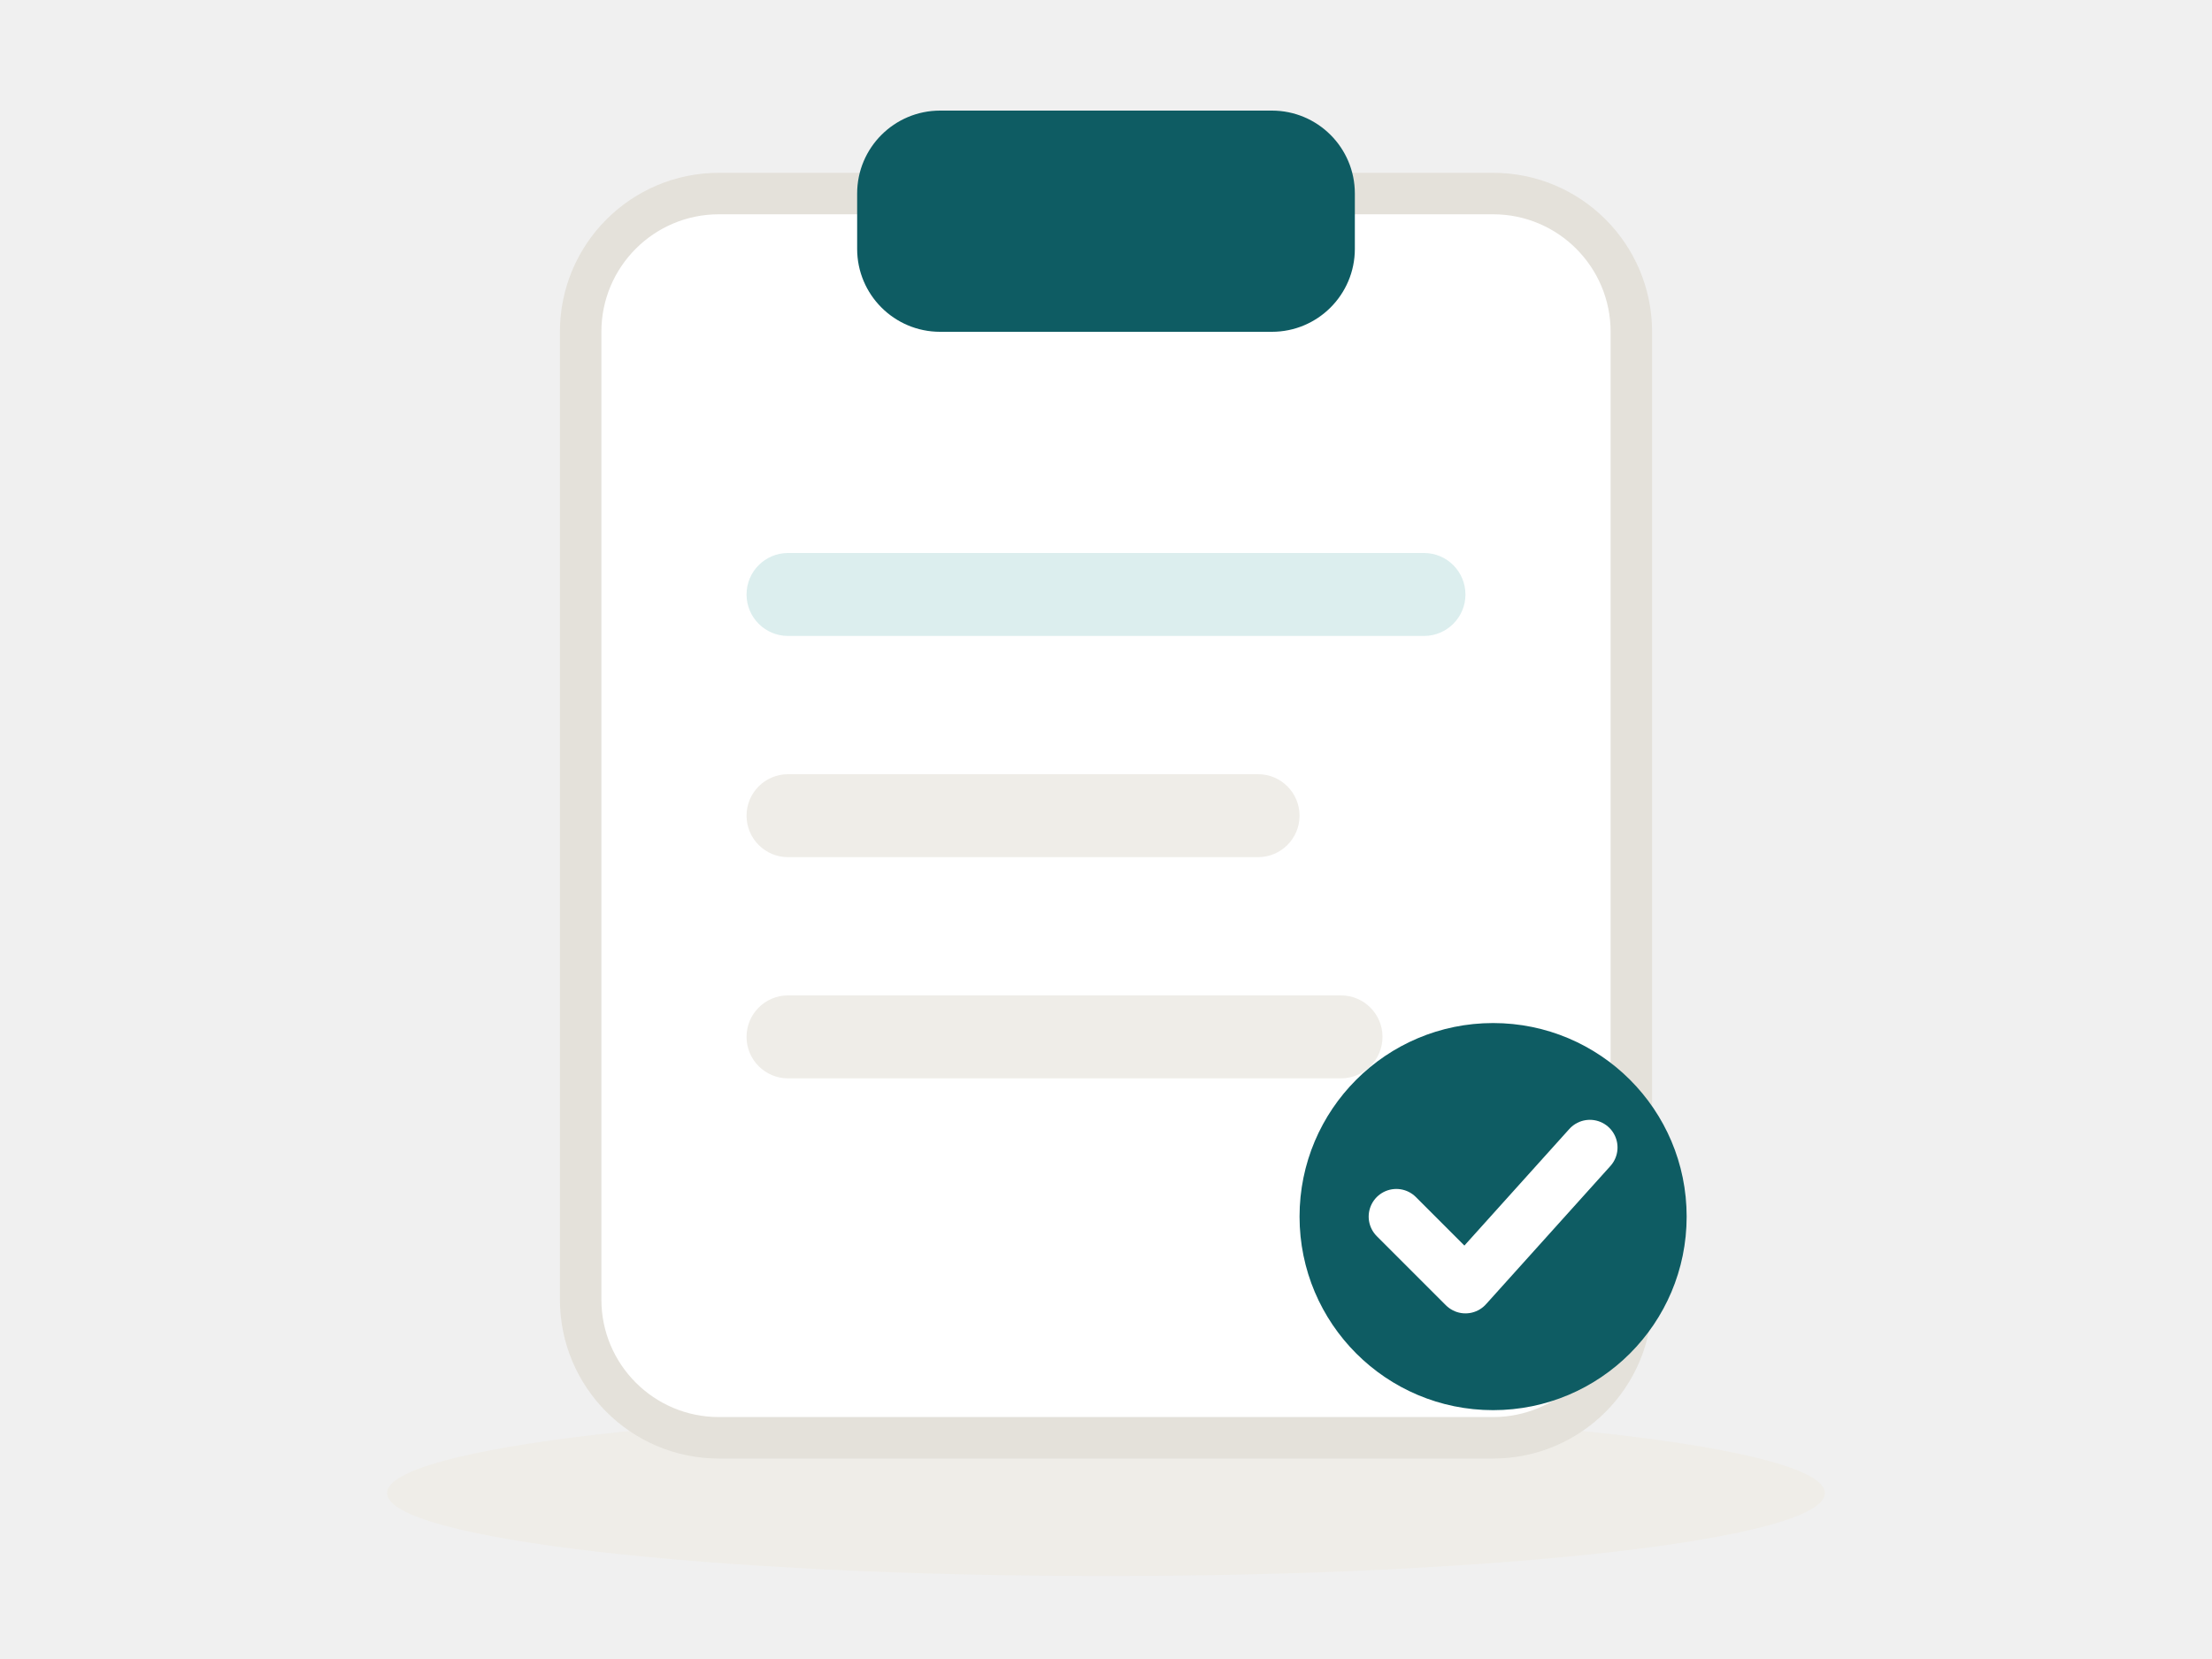
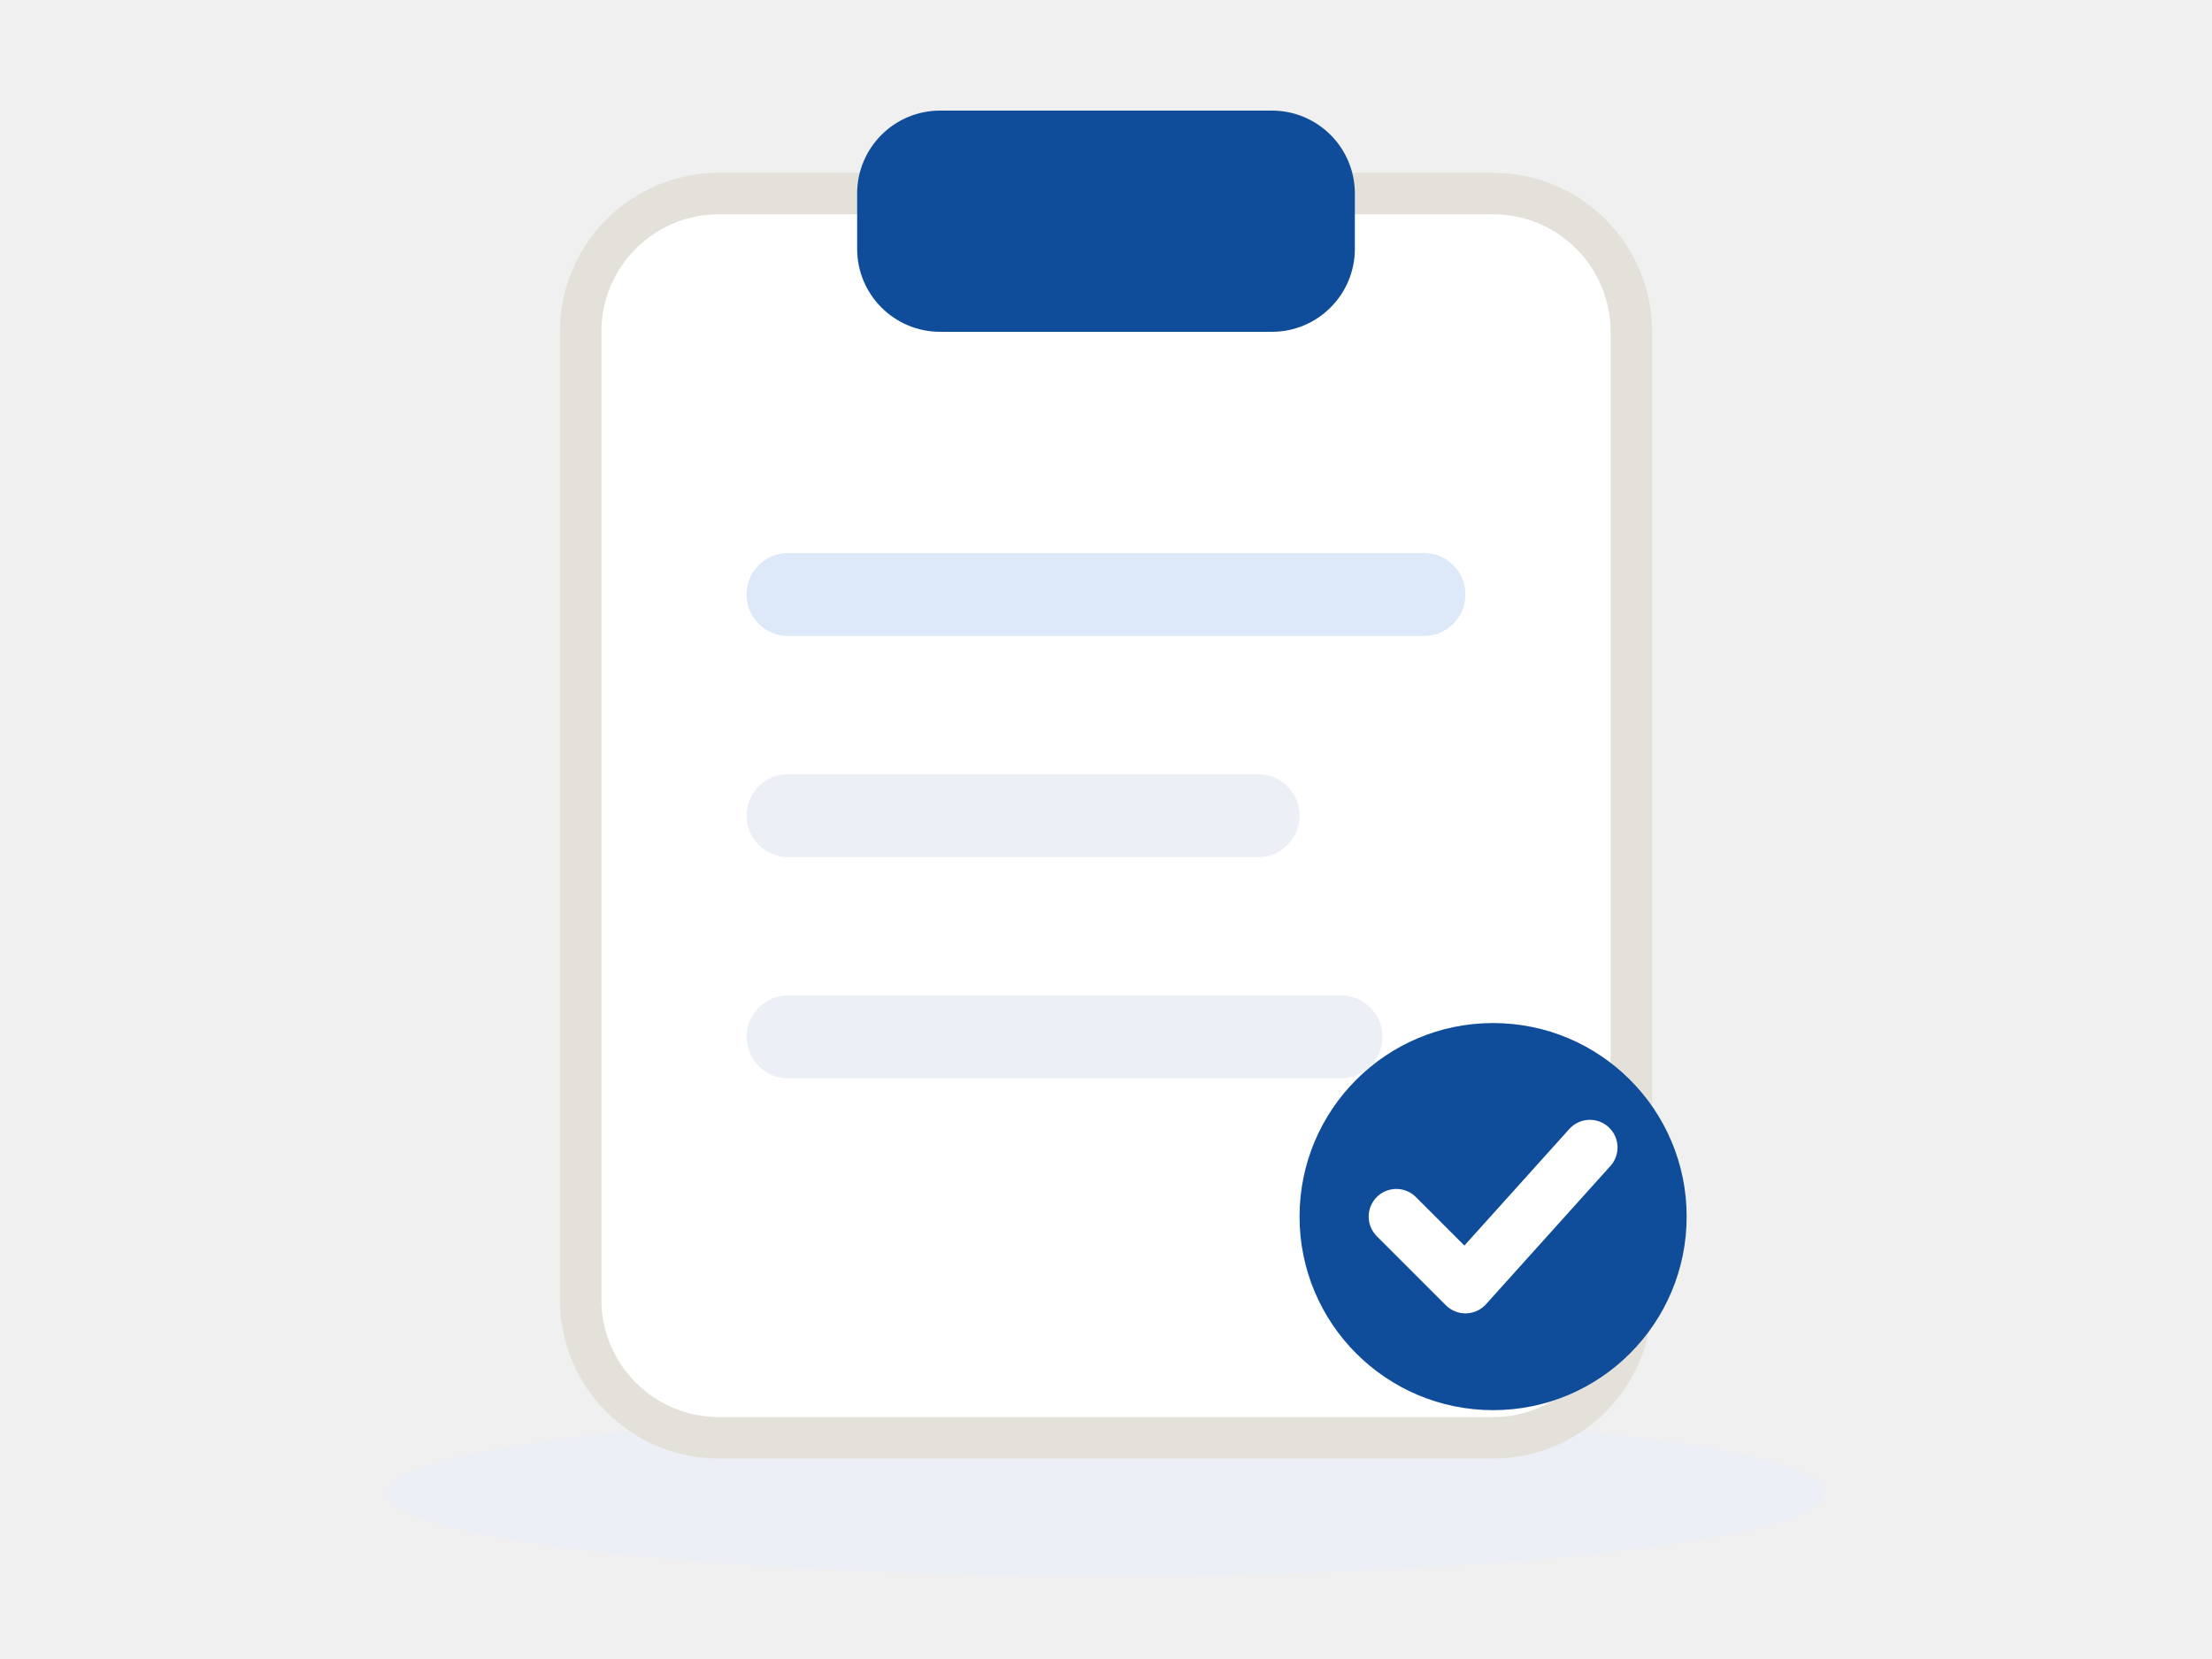
<svg xmlns="http://www.w3.org/2000/svg" viewBox="0 0 160 120" fill="none">
-   <ellipse cx="80" cy="108" rx="52" ry="6" fill="#EFEDE8" />
+   <ellipse cx="80" cy="108" rx="52" ry="6" fill="#ECEFF5" />
  <rect x="42" y="14" width="76" height="90" rx="10" fill="#FFFFFF" stroke="#E4E1DA" stroke-width="3" />
-   <rect x="62" y="8" width="36" height="16" rx="6" fill="#0E5C63" />
-   <rect x="54" y="40" width="52" height="6" rx="3" fill="#DCEEEE" />
-   <rect x="54" y="56" width="40" height="6" rx="3" fill="#EFEDE8" />
-   <rect x="54" y="72" width="46" height="6" rx="3" fill="#EFEDE8" />
-   <circle cx="108" cy="88" r="14" fill="#0E5C63" />
+   <rect x="62" y="8" width="36" height="16" rx="6" fill="#0F4C9A" />
+   <rect x="54" y="40" width="52" height="6" rx="3" fill="#DDE9F8" />
+   <rect x="54" y="56" width="40" height="6" rx="3" fill="#ECEFF5" />
+   <rect x="54" y="72" width="46" height="6" rx="3" fill="#ECEFF5" />
+   <circle cx="108" cy="88" r="14" fill="#0F4C9A" />
  <path d="M101 88 l5 5 l9 -10" stroke="#FFFFFF" stroke-width="4" stroke-linecap="round" stroke-linejoin="round" />
</svg>
